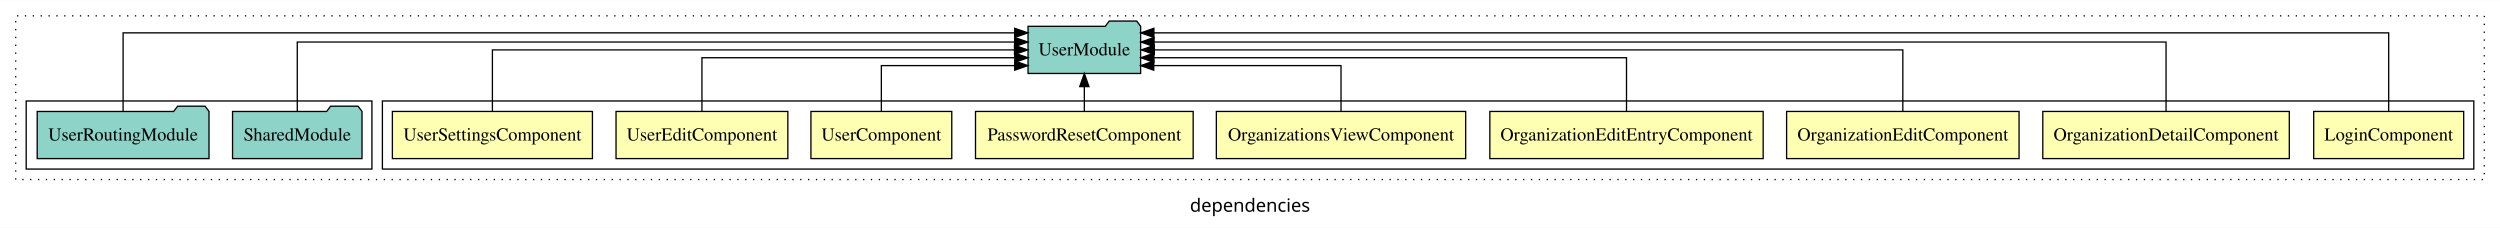
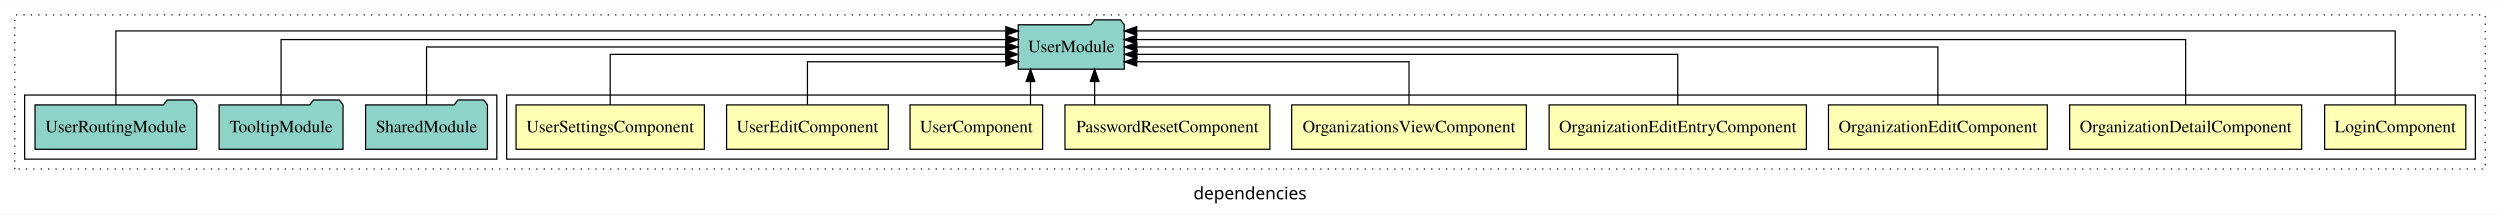
- <svg xmlns="http://www.w3.org/2000/svg" width="1909pt" height="174pt" viewBox="0.00 0.00 1909.00 173.80">
+ <svg xmlns="http://www.w3.org/2000/svg" width="2028pt" height="174pt" viewBox="0.00 0.00 2028.00 173.80">
  <g id="graph0" class="graph" transform="scale(1 1) rotate(0) translate(4 169.8)">
-     <polygon fill="white" stroke="transparent" points="-4,4 -4,-169.8 1905,-169.8 1905,4 -4,4" />
-     <text text-anchor="middle" x="950.5" y="-8.2" font-family="sans-serif" font-size="14.00">dependencies</text>
+     <polygon fill="white" stroke="transparent" points="-4,4 -4,-169.8 2024,-169.8 2024,4 -4,4" />
+     <text text-anchor="middle" x="1010" y="-8.2" font-family="sans-serif" font-size="14.00">dependencies</text>
    <g id="clust1" class="cluster">
-       <polygon fill="none" stroke="black" stroke-dasharray="1,5" points="8,-32.8 8,-157.8 1893,-157.8 1893,-32.8 8,-32.8" />
+       <polygon fill="none" stroke="black" stroke-dasharray="1,5" points="8,-32.8 8,-157.8 2012,-157.8 2012,-32.8 8,-32.8" />
    </g>
    <g id="clust2" class="cluster">
-       <polygon fill="none" stroke="black" points="288,-40.8 288,-92.8 1885,-92.8 1885,-40.8 288,-40.8" />
+       <polygon fill="none" stroke="black" points="407,-40.8 407,-92.8 2004,-92.8 2004,-40.8 407,-40.8" />
    </g>
    <g id="clust12" class="cluster">
-       <polygon fill="none" stroke="black" points="16,-40.8 16,-92.8 280,-92.8 280,-40.8 16,-40.8" />
+       <polygon fill="none" stroke="black" points="16,-40.8 16,-92.8 399,-92.8 399,-40.8 16,-40.8" />
    </g>
    <g id="node1" class="node">
-       <polygon fill="#ffffb3" stroke="black" points="1877.27,-84.8 1762.73,-84.8 1762.73,-48.8 1877.27,-48.8 1877.27,-84.8" />
-       <text text-anchor="middle" x="1820" y="-62.6" font-family="Times,serif" font-size="14.00">LoginComponent</text>
+       <polygon fill="#ffffb3" stroke="black" points="1996.27,-84.8 1881.73,-84.8 1881.73,-48.8 1996.27,-48.8 1996.27,-84.8" />
+       <text text-anchor="middle" x="1939" y="-62.6" font-family="Times,serif" font-size="14.00">LoginComponent</text>
    </g>
    <g id="node10" class="node">
-       <polygon fill="#8dd3c7" stroke="black" points="866.99,-149.8 863.99,-153.8 842.99,-153.8 839.99,-149.8 781.01,-149.8 781.01,-113.8 866.99,-113.8 866.99,-149.8" />
-       <text text-anchor="middle" x="824" y="-127.6" font-family="Times,serif" font-size="14.00">UserModule</text>
+       <polygon fill="#8dd3c7" stroke="black" points="907.99,-149.8 904.99,-153.8 883.99,-153.8 880.99,-149.8 822.01,-149.8 822.01,-113.8 907.99,-113.8 907.99,-149.8" />
+       <text text-anchor="middle" x="865" y="-127.6" font-family="Times,serif" font-size="14.00">UserModule</text>
    </g>
    <g id="edge1" class="edge">
-       <path fill="none" stroke="black" d="M1820,-84.89C1820,-107.93 1820,-144.8 1820,-144.8 1820,-144.8 877.12,-144.8 877.12,-144.8" />
-       <polygon fill="black" stroke="black" points="877.12,-141.3 867.12,-144.8 877.12,-148.3 877.12,-141.3" />
+       <path fill="none" stroke="black" d="M1939,-84.89C1939,-107.93 1939,-144.8 1939,-144.8 1939,-144.8 918.1,-144.8 918.1,-144.8" />
+       <polygon fill="black" stroke="black" points="918.1,-141.3 908.1,-144.8 918.1,-148.3 918.1,-141.3" />
    </g>
    <g id="node2" class="node">
-       <polygon fill="#ffffb3" stroke="black" points="1744.12,-84.8 1555.88,-84.8 1555.88,-48.8 1744.12,-48.8 1744.12,-84.8" />
-       <text text-anchor="middle" x="1650" y="-62.6" font-family="Times,serif" font-size="14.00">OrganizationDetailComponent</text>
+       <polygon fill="#ffffb3" stroke="black" points="1863.12,-84.8 1674.88,-84.8 1674.88,-48.8 1863.12,-48.8 1863.12,-84.8" />
+       <text text-anchor="middle" x="1769" y="-62.6" font-family="Times,serif" font-size="14.00">OrganizationDetailComponent</text>
    </g>
    <g id="edge2" class="edge">
-       <path fill="none" stroke="black" d="M1650,-85.08C1650,-106.12 1650,-137.8 1650,-137.8 1650,-137.8 877.25,-137.8 877.25,-137.8" />
-       <polygon fill="black" stroke="black" points="877.25,-134.3 867.25,-137.8 877.25,-141.3 877.25,-134.3" />
+       <path fill="none" stroke="black" d="M1769,-85.08C1769,-106.12 1769,-137.8 1769,-137.8 1769,-137.8 917.99,-137.8 917.99,-137.8" />
+       <polygon fill="black" stroke="black" points="917.99,-134.3 907.99,-137.8 917.99,-141.3 917.99,-134.3" />
    </g>
    <g id="node3" class="node">
-       <polygon fill="#ffffb3" stroke="black" points="1537.75,-84.8 1360.25,-84.8 1360.25,-48.8 1537.75,-48.8 1537.75,-84.8" />
-       <text text-anchor="middle" x="1449" y="-62.6" font-family="Times,serif" font-size="14.00">OrganizationEditComponent</text>
+       <polygon fill="#ffffb3" stroke="black" points="1656.75,-84.8 1479.25,-84.8 1479.25,-48.8 1656.75,-48.8 1656.75,-84.8" />
+       <text text-anchor="middle" x="1568" y="-62.6" font-family="Times,serif" font-size="14.00">OrganizationEditComponent</text>
    </g>
    <g id="edge3" class="edge">
-       <path fill="none" stroke="black" d="M1449,-84.91C1449,-104.14 1449,-131.8 1449,-131.8 1449,-131.8 877.45,-131.8 877.45,-131.8" />
-       <polygon fill="black" stroke="black" points="877.45,-128.3 867.45,-131.8 877.45,-135.3 877.45,-128.3" />
+       <path fill="none" stroke="black" d="M1568,-84.91C1568,-104.14 1568,-131.8 1568,-131.8 1568,-131.8 918.18,-131.8 918.18,-131.8" />
+       <polygon fill="black" stroke="black" points="918.18,-128.3 908.18,-131.8 918.18,-135.3 918.18,-128.3" />
    </g>
    <g id="node4" class="node">
-       <polygon fill="#ffffb3" stroke="black" points="1342.35,-84.8 1133.65,-84.8 1133.65,-48.8 1342.35,-48.8 1342.35,-84.8" />
-       <text text-anchor="middle" x="1238" y="-62.6" font-family="Times,serif" font-size="14.00">OrganizationEditEntryComponent</text>
+       <polygon fill="#ffffb3" stroke="black" points="1461.35,-84.8 1252.65,-84.8 1252.65,-48.8 1461.35,-48.8 1461.35,-84.8" />
+       <text text-anchor="middle" x="1357" y="-62.6" font-family="Times,serif" font-size="14.00">OrganizationEditEntryComponent</text>
    </g>
    <g id="edge4" class="edge">
-       <path fill="none" stroke="black" d="M1238,-84.82C1238,-102.17 1238,-125.8 1238,-125.8 1238,-125.8 877.13,-125.8 877.13,-125.8" />
-       <polygon fill="black" stroke="black" points="877.13,-122.3 867.13,-125.8 877.13,-129.3 877.13,-122.3" />
+       <path fill="none" stroke="black" d="M1357,-84.82C1357,-102.17 1357,-125.8 1357,-125.8 1357,-125.8 918.23,-125.8 918.23,-125.8" />
+       <polygon fill="black" stroke="black" points="918.23,-122.3 908.23,-125.8 918.23,-129.3 918.23,-122.3" />
    </g>
    <g id="node5" class="node">
-       <polygon fill="#ffffb3" stroke="black" points="1115.19,-84.8 924.81,-84.8 924.81,-48.8 1115.19,-48.8 1115.19,-84.8" />
-       <text text-anchor="middle" x="1020" y="-62.6" font-family="Times,serif" font-size="14.00">OrganizationsViewComponent</text>
+       <polygon fill="#ffffb3" stroke="black" points="1234.19,-84.8 1043.81,-84.8 1043.81,-48.8 1234.19,-48.8 1234.19,-84.8" />
+       <text text-anchor="middle" x="1139" y="-62.6" font-family="Times,serif" font-size="14.00">OrganizationsViewComponent</text>
    </g>
    <g id="edge5" class="edge">
-       <path fill="none" stroke="black" d="M1020,-85.04C1020,-100.37 1020,-119.8 1020,-119.8 1020,-119.8 877.01,-119.8 877.01,-119.8" />
-       <polygon fill="black" stroke="black" points="877.01,-116.3 867.01,-119.8 877.01,-123.3 877.01,-116.3" />
+       <path fill="none" stroke="black" d="M1139,-85.04C1139,-100.37 1139,-119.8 1139,-119.8 1139,-119.8 918.11,-119.8 918.11,-119.8" />
+       <polygon fill="black" stroke="black" points="918.11,-116.3 908.11,-119.8 918.11,-123.3 918.11,-116.3" />
    </g>
    <g id="node6" class="node">
-       <polygon fill="#ffffb3" stroke="black" points="907.1,-84.8 740.9,-84.8 740.9,-48.8 907.1,-48.8 907.1,-84.8" />
-       <text text-anchor="middle" x="824" y="-62.6" font-family="Times,serif" font-size="14.00">PasswordResetComponent</text>
+       <polygon fill="#ffffb3" stroke="black" points="1026.1,-84.8 859.9,-84.8 859.9,-48.8 1026.1,-48.8 1026.1,-84.8" />
+       <text text-anchor="middle" x="943" y="-62.6" font-family="Times,serif" font-size="14.00">PasswordResetComponent</text>
    </g>
    <g id="edge6" class="edge">
-       <path fill="none" stroke="black" d="M824,-84.91C824,-84.91 824,-103.79 824,-103.79" />
-       <polygon fill="black" stroke="black" points="820.5,-103.79 824,-113.79 827.5,-103.79 820.5,-103.79" />
+       <path fill="none" stroke="black" d="M883.97,-84.91C883.97,-84.91 883.97,-103.79 883.97,-103.79" />
+       <polygon fill="black" stroke="black" points="880.47,-103.79 883.97,-113.79 887.47,-103.79 880.47,-103.79" />
    </g>
    <g id="node7" class="node">
-       <polygon fill="#ffffb3" stroke="black" points="722.77,-84.8 615.23,-84.8 615.23,-48.8 722.77,-48.8 722.77,-84.8" />
-       <text text-anchor="middle" x="669" y="-62.6" font-family="Times,serif" font-size="14.00">UserComponent</text>
+       <polygon fill="#ffffb3" stroke="black" points="841.77,-84.8 734.23,-84.8 734.23,-48.8 841.77,-48.8 841.77,-84.8" />
+       <text text-anchor="middle" x="788" y="-62.6" font-family="Times,serif" font-size="14.00">UserComponent</text>
    </g>
    <g id="edge7" class="edge">
-       <path fill="none" stroke="black" d="M669,-85.04C669,-100.37 669,-119.8 669,-119.8 669,-119.8 770.82,-119.8 770.82,-119.8" />
-       <polygon fill="black" stroke="black" points="770.82,-123.3 780.82,-119.8 770.82,-116.3 770.82,-123.3" />
+       <path fill="none" stroke="black" d="M831.94,-84.91C831.94,-84.91 831.94,-103.79 831.94,-103.79" />
+       <polygon fill="black" stroke="black" points="828.44,-103.79 831.94,-113.79 835.44,-103.79 828.44,-103.79" />
    </g>
    <g id="node8" class="node">
-       <polygon fill="#ffffb3" stroke="black" points="597.6,-84.8 466.4,-84.8 466.4,-48.8 597.6,-48.8 597.6,-84.8" />
-       <text text-anchor="middle" x="532" y="-62.6" font-family="Times,serif" font-size="14.00">UserEditComponent</text>
+       <polygon fill="#ffffb3" stroke="black" points="716.6,-84.8 585.4,-84.8 585.4,-48.8 716.6,-48.8 716.6,-84.8" />
+       <text text-anchor="middle" x="651" y="-62.6" font-family="Times,serif" font-size="14.00">UserEditComponent</text>
    </g>
    <g id="edge8" class="edge">
-       <path fill="none" stroke="black" d="M532,-84.82C532,-102.17 532,-125.8 532,-125.8 532,-125.8 770.91,-125.8 770.91,-125.8" />
-       <polygon fill="black" stroke="black" points="770.91,-129.3 780.91,-125.8 770.91,-122.3 770.91,-129.3" />
+       <path fill="none" stroke="black" d="M651,-85.04C651,-100.37 651,-119.8 651,-119.8 651,-119.8 811.95,-119.8 811.95,-119.8" />
+       <polygon fill="black" stroke="black" points="811.95,-123.3 821.95,-119.8 811.95,-116.3 811.95,-123.3" />
    </g>
    <g id="node9" class="node">
-       <polygon fill="#ffffb3" stroke="black" points="448.38,-84.8 295.62,-84.8 295.62,-48.8 448.38,-48.8 448.38,-84.8" />
-       <text text-anchor="middle" x="372" y="-62.6" font-family="Times,serif" font-size="14.00">UserSettingsComponent</text>
+       <polygon fill="#ffffb3" stroke="black" points="567.38,-84.8 414.62,-84.8 414.62,-48.8 567.38,-48.8 567.38,-84.8" />
+       <text text-anchor="middle" x="491" y="-62.6" font-family="Times,serif" font-size="14.00">UserSettingsComponent</text>
    </g>
    <g id="edge9" class="edge">
-       <path fill="none" stroke="black" d="M372,-84.91C372,-104.14 372,-131.8 372,-131.8 372,-131.8 770.66,-131.8 770.66,-131.8" />
-       <polygon fill="black" stroke="black" points="770.66,-135.3 780.66,-131.8 770.66,-128.3 770.66,-135.3" />
+       <path fill="none" stroke="black" d="M491,-84.82C491,-102.17 491,-125.8 491,-125.8 491,-125.8 811.73,-125.8 811.73,-125.8" />
+       <polygon fill="black" stroke="black" points="811.73,-129.3 821.73,-125.8 811.73,-122.3 811.73,-129.3" />
    </g>
    <g id="node11" class="node">
-       <polygon fill="#8dd3c7" stroke="black" points="272.43,-84.8 269.43,-88.8 248.43,-88.8 245.43,-84.8 173.57,-84.8 173.57,-48.8 272.43,-48.8 272.43,-84.8" />
-       <text text-anchor="middle" x="223" y="-62.6" font-family="Times,serif" font-size="14.00">SharedModule</text>
+       <polygon fill="#8dd3c7" stroke="black" points="391.43,-84.8 388.43,-88.8 367.43,-88.8 364.43,-84.8 292.57,-84.8 292.57,-48.8 391.43,-48.8 391.43,-84.8" />
+       <text text-anchor="middle" x="342" y="-62.6" font-family="Times,serif" font-size="14.00">SharedModule</text>
    </g>
    <g id="edge10" class="edge">
-       <path fill="none" stroke="black" d="M223,-85.08C223,-106.12 223,-137.8 223,-137.8 223,-137.8 770.78,-137.8 770.78,-137.8" />
-       <polygon fill="black" stroke="black" points="770.78,-141.3 780.78,-137.8 770.78,-134.3 770.78,-141.3" />
+       <path fill="none" stroke="black" d="M342,-84.91C342,-104.14 342,-131.8 342,-131.8 342,-131.8 811.76,-131.8 811.76,-131.8" />
+       <polygon fill="black" stroke="black" points="811.76,-135.3 821.76,-131.8 811.76,-128.3 811.76,-135.3" />
    </g>
    <g id="node12" class="node">
+       <polygon fill="#8dd3c7" stroke="black" points="274.27,-84.8 271.27,-88.8 250.27,-88.8 247.27,-84.8 173.73,-84.8 173.73,-48.8 274.27,-48.8 274.27,-84.8" />
+       <text text-anchor="middle" x="224" y="-62.6" font-family="Times,serif" font-size="14.00">TooltipModule</text>
+     </g>
+     <g id="edge11" class="edge">
+       <path fill="none" stroke="black" d="M224,-85.08C224,-106.12 224,-137.8 224,-137.8 224,-137.8 811.95,-137.8 811.95,-137.8" />
+       <polygon fill="black" stroke="black" points="811.95,-141.3 821.95,-137.8 811.95,-134.3 811.95,-141.3" />
+     </g>
+     <g id="node13" class="node">
      <polygon fill="#8dd3c7" stroke="black" points="155.6,-84.8 152.6,-88.8 131.6,-88.8 128.6,-84.8 24.4,-84.8 24.4,-48.8 155.6,-48.8 155.6,-84.8" />
      <text text-anchor="middle" x="90" y="-62.6" font-family="Times,serif" font-size="14.00">UserRoutingModule</text>
    </g>
-     <g id="edge11" class="edge">
-       <path fill="none" stroke="black" d="M90,-84.89C90,-107.93 90,-144.8 90,-144.8 90,-144.8 770.83,-144.8 770.83,-144.8" />
-       <polygon fill="black" stroke="black" points="770.83,-148.3 780.83,-144.8 770.83,-141.3 770.83,-148.3" />
+     <g id="edge12" class="edge">
+       <path fill="none" stroke="black" d="M90,-84.89C90,-107.93 90,-144.8 90,-144.8 90,-144.8 811.95,-144.8 811.95,-144.8" />
+       <polygon fill="black" stroke="black" points="811.95,-148.3 821.95,-144.8 811.95,-141.3 811.95,-148.3" />
    </g>
  </g>
</svg>
